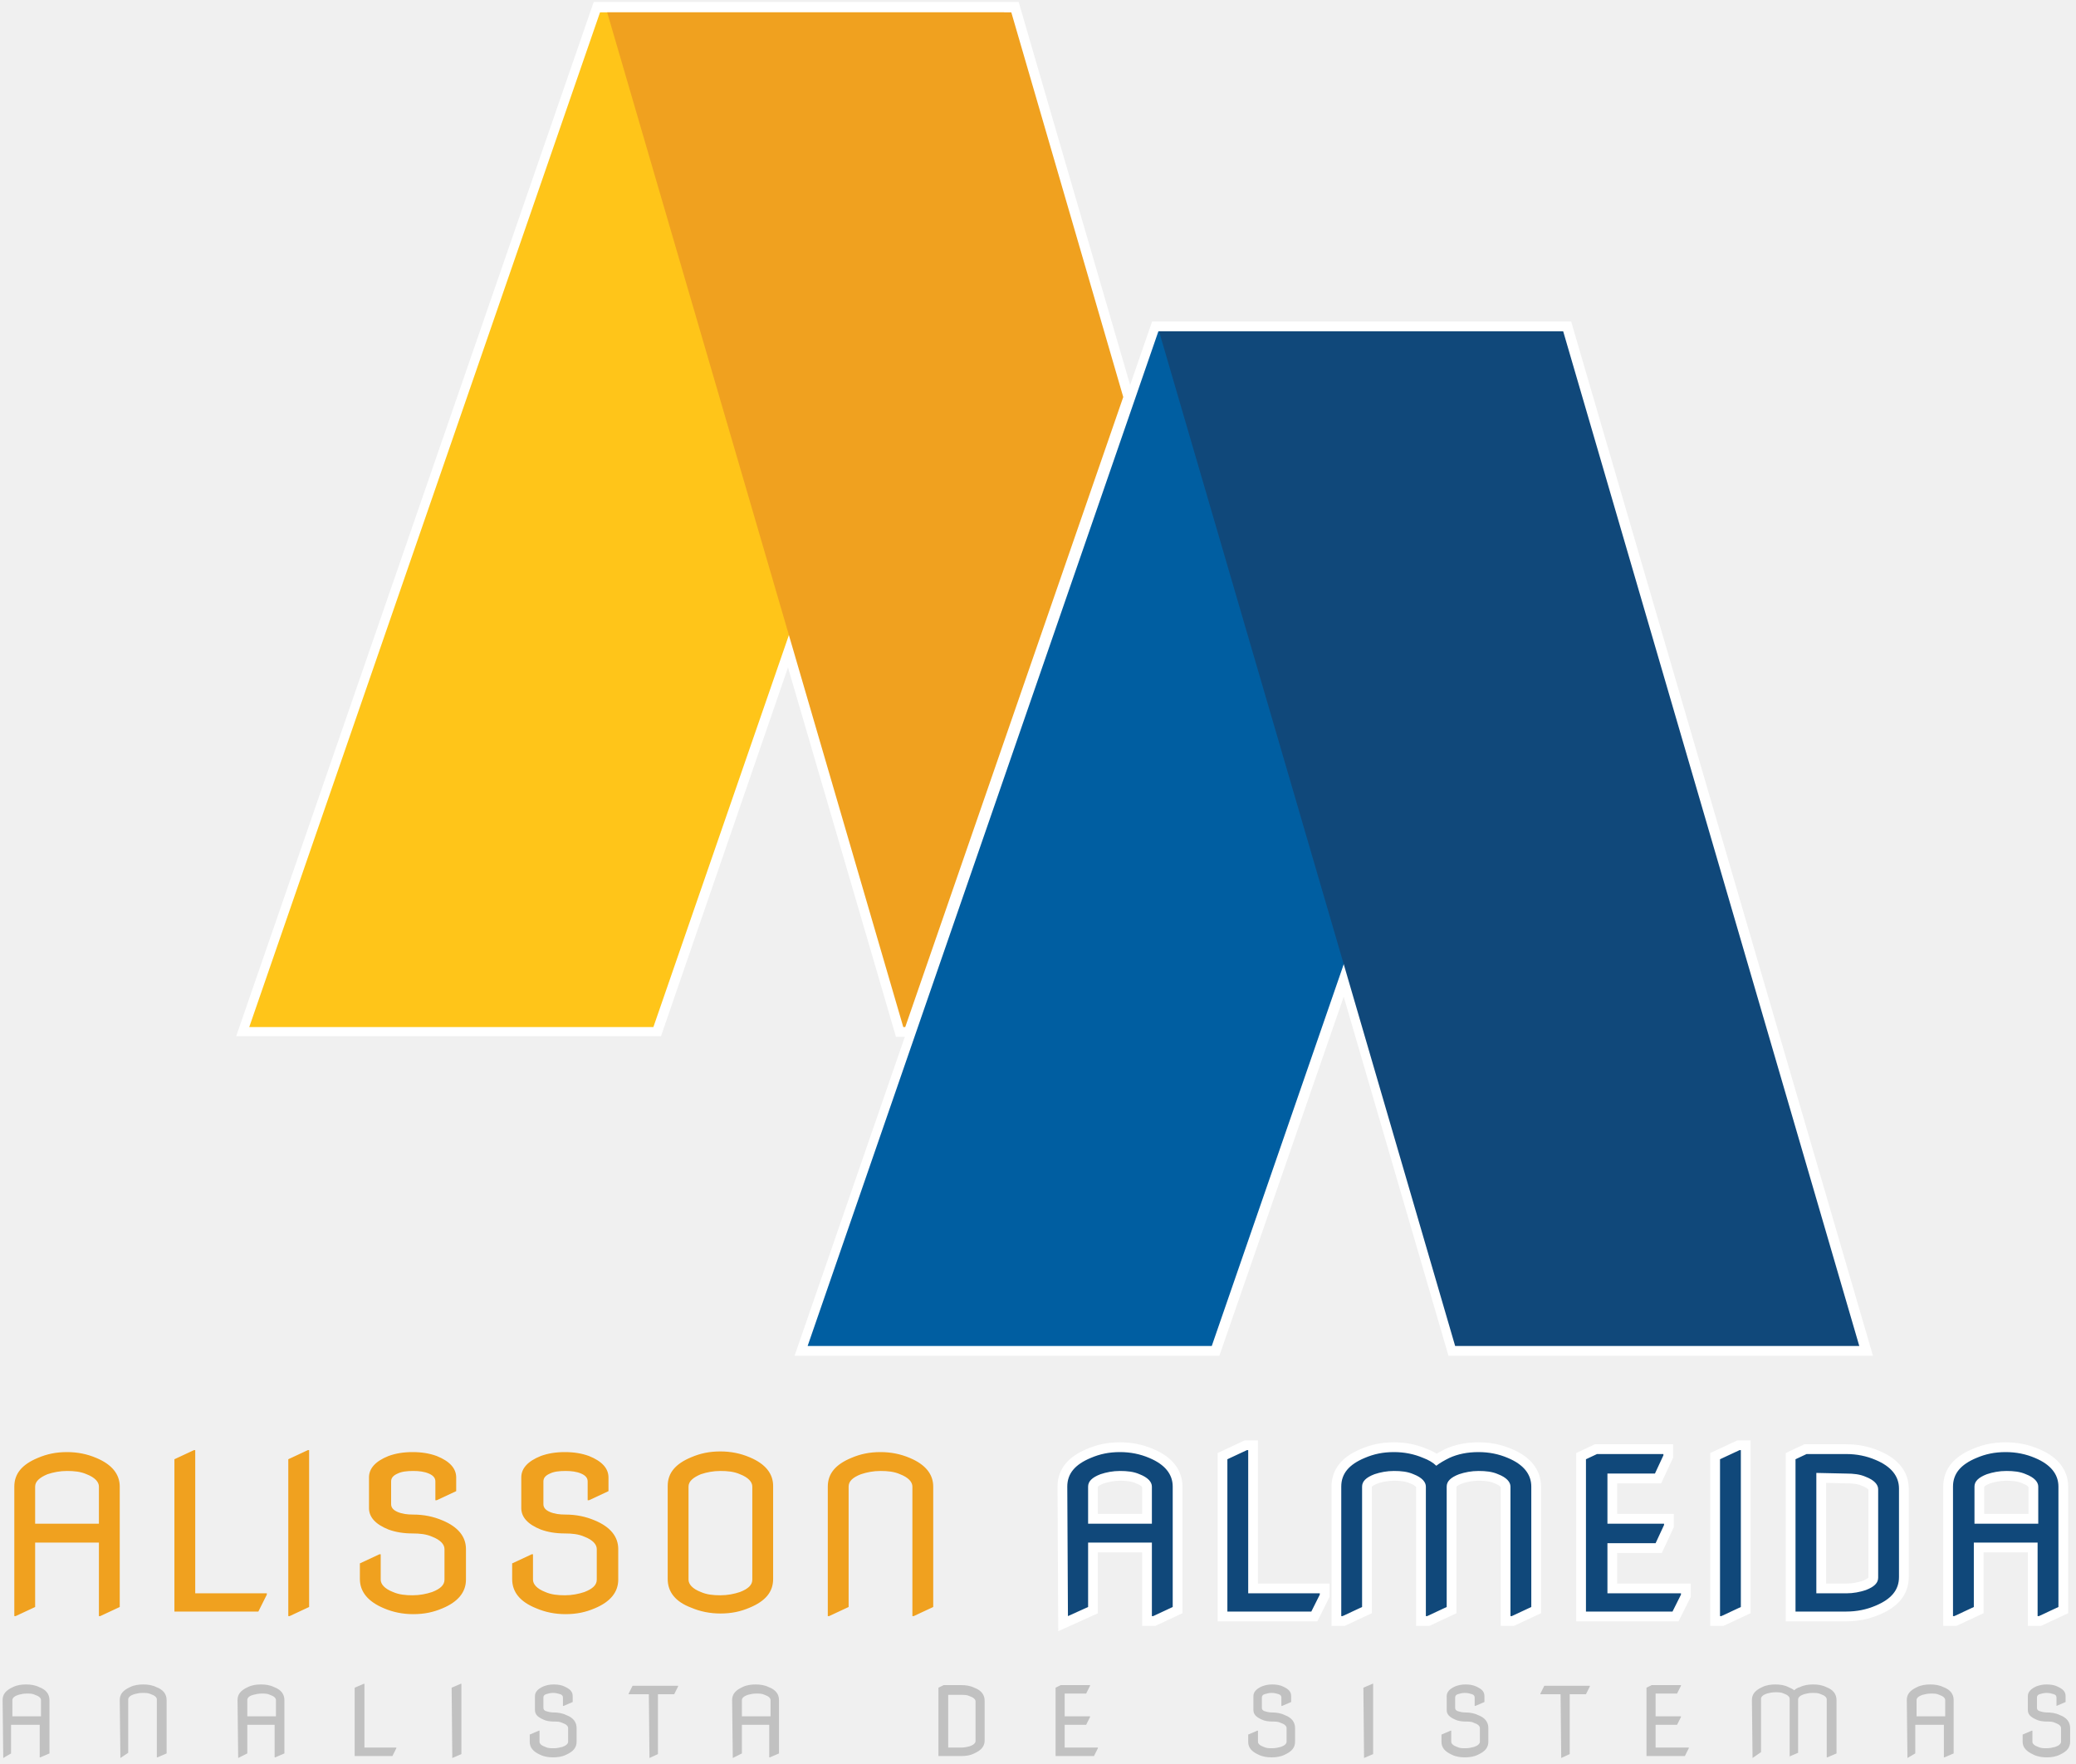
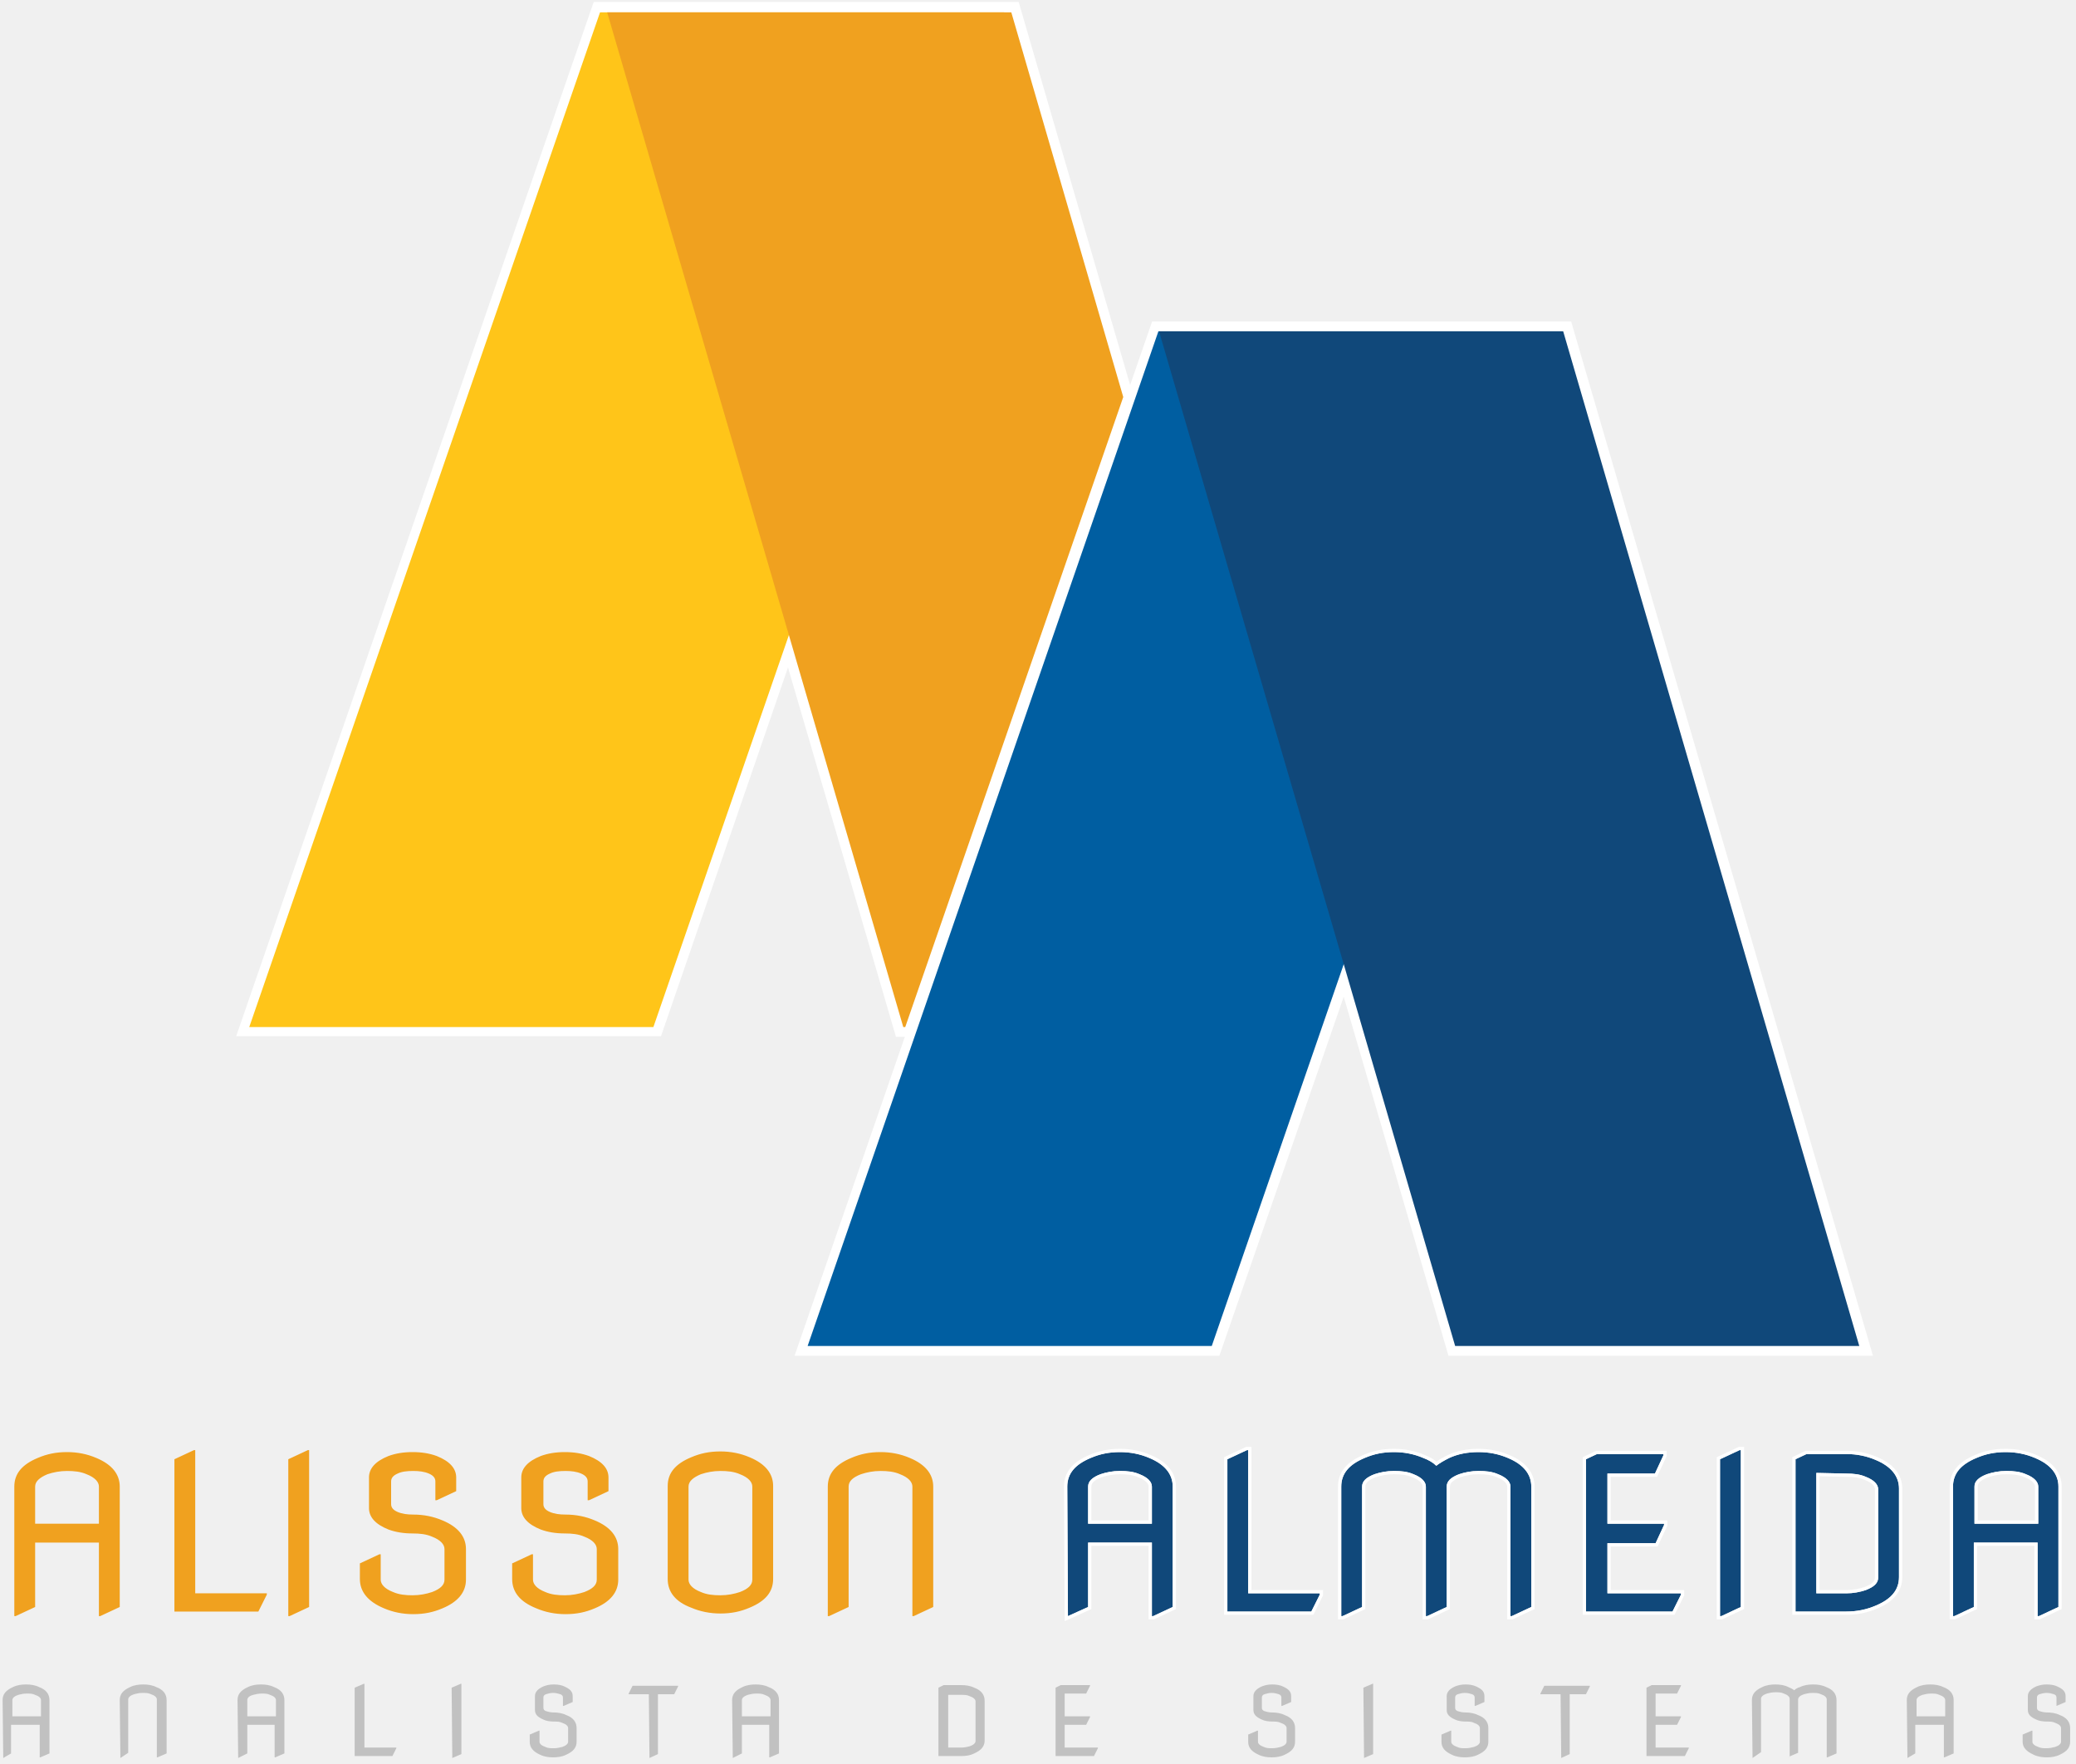
<svg xmlns="http://www.w3.org/2000/svg" width="319" height="271" viewBox="0 0 319 271" fill="none">
  <path fill-rule="evenodd" clip-rule="evenodd" d="M121.2 97.6L138.8 157.8H139.1L172.6 60.9L155.4 1.8H154.4H92.3L38.4 157.7H100.5L121.2 97.6Z" fill="#F0A11F" stroke="white" stroke-width="3" stroke-miterlimit="3" stroke-linecap="square" />
  <path fill-rule="evenodd" clip-rule="evenodd" d="M178.1 50.9L124.2 206.8H186.3L206.6 148.2L223.7 206.8H285.8L240.3 50.9H178.1Z" fill="#005EA1" stroke="white" stroke-width="3" stroke-miterlimit="3" stroke-linecap="square" />
  <path d="M100.4 157.8H38.3L92.2 1.9H154.3L100.4 157.8Z" fill="#FFC519" />
  <path fill-rule="evenodd" clip-rule="evenodd" d="M139.1 157.8H138.8L93.3 1.9H155.4L172.6 61L139.1 157.8Z" fill="#F0A11F" />
  <path d="M186.2 206.8H124.1L178 50.9H240.1L186.2 206.8Z" fill="#005EA1" />
  <path d="M223.6 206.8H285.7L240.2 50.9H178.1L223.6 206.8Z" fill="#10487A" />
  <path d="M2.4 248.3H2.2V228.4C2.2 226.4 3.4 225 5.8 224C7.2 223.4 8.6 223.1 10.3 223.1C11.9 223.1 13.4 223.4 14.8 224C17.2 225 18.4 226.5 18.4 228.4C18.4 228.4 18.4 234.6 18.4 246.9L15.4 248.3H15.2V237H5.4V246.9L2.4 248.3ZM5.4 228.4V234.1H15.2V228.4C15.2 227.7 14.6 227 13.3 226.5C12.4 226.1 11.4 226 10.3 226C9.2 226 8.2 226.2 7.3 226.5C6.1 227 5.4 227.6 5.4 228.4ZM39.7 247.6H26.8V224.2L29.8 222.8H30V244.8H41V245L39.7 247.6ZM44.5 248.3H44.3V224.2L47.3 222.8H47.5V246.9L44.5 248.3ZM55.3 242.6V240.2L58.3 238.8H58.5V242.7C58.5 243.4 59.1 244.1 60.4 244.6C61.3 245 62.3 245.1 63.4 245.1C64.5 245.1 65.5 244.9 66.4 244.6C67.7 244.1 68.3 243.5 68.3 242.7V238C68.3 237.3 67.7 236.6 66.4 236.1C65.5 235.7 64.5 235.6 63.4 235.6C62 235.6 60.8 235.4 59.7 235C57.7 234.2 56.7 233.1 56.7 231.7V227C56.7 225.6 57.7 224.5 59.7 223.7C60.8 223.3 62 223.1 63.4 223.1C64.8 223.1 66 223.3 67.1 223.7C69.1 224.5 70.1 225.6 70.1 227V229.1L67.1 230.5H66.9V227.6C66.9 227.1 66.6 226.7 65.9 226.4C65.2 226.1 64.4 226 63.5 226C62.5 226 61.7 226.1 61.1 226.4C60.4 226.7 60.1 227.1 60.1 227.6V231.1C60.1 231.6 60.4 232 61.1 232.3C61.8 232.6 62.6 232.7 63.5 232.7C65.1 232.7 66.6 233 68 233.6C70.4 234.6 71.6 236.1 71.6 238V242.7C71.6 244.6 70.4 246.1 68 247.1C66.6 247.7 65.2 248 63.5 248C61.9 248 60.4 247.7 59 247.1C56.6 246.1 55.3 244.6 55.3 242.6ZM78.7 242.6V240.2L81.7 238.8H81.9V242.7C81.9 243.4 82.5 244.1 83.8 244.6C84.7 245 85.7 245.1 86.8 245.1C87.9 245.1 88.9 244.9 89.8 244.6C91.1 244.1 91.7 243.5 91.7 242.7V238C91.7 237.3 91.1 236.6 89.8 236.1C88.9 235.7 87.9 235.6 86.8 235.6C85.4 235.6 84.2 235.4 83.1 235C81.1 234.2 80.1 233.1 80.1 231.7V227C80.1 225.6 81.1 224.5 83.1 223.7C84.2 223.3 85.4 223.1 86.8 223.1C88.2 223.1 89.4 223.3 90.5 223.7C92.5 224.5 93.5 225.6 93.5 227V229.1L90.5 230.5H90.3V227.6C90.3 227.1 90 226.7 89.3 226.4C88.6 226.1 87.8 226 86.9 226C85.9 226 85.1 226.1 84.5 226.4C83.8 226.7 83.5 227.1 83.5 227.6V231.1C83.5 231.6 83.8 232 84.5 232.3C85.2 232.6 86 232.7 86.9 232.7C88.5 232.7 90 233 91.4 233.6C93.8 234.6 95 236.1 95 238V242.7C95 244.6 93.8 246.1 91.4 247.1C90 247.7 88.6 248 86.9 248C85.3 248 83.8 247.7 82.4 247.1C79.9 246.1 78.7 244.6 78.7 242.6ZM105.8 228.4V242.7C105.8 243.4 106.4 244.1 107.7 244.6C108.6 245 109.6 245.1 110.7 245.1C111.8 245.1 112.8 244.9 113.7 244.6C115 244.1 115.6 243.5 115.6 242.7V228.4C115.6 227.7 115 227 113.7 226.5C112.8 226.1 111.8 226 110.7 226C109.6 226 108.6 226.2 107.7 226.5C106.5 227 105.8 227.6 105.8 228.4ZM102.6 242.6C102.6 242.6 102.6 237.8 102.6 228.3C102.6 226.3 103.8 224.9 106.2 223.9C107.6 223.3 109 223 110.7 223C112.3 223 113.8 223.3 115.2 223.9C117.6 224.9 118.8 226.4 118.8 228.3V242.6C118.8 244.6 117.6 246 115.2 247C113.8 247.6 112.4 247.9 110.7 247.9C109.1 247.9 107.6 247.6 106.2 247C103.8 246.1 102.6 244.6 102.6 242.6ZM127.4 248.3H127.2V228.4C127.2 226.4 128.4 225 130.8 224C132.2 223.4 133.6 223.1 135.3 223.1C136.9 223.1 138.4 223.4 139.8 224C142.2 225 143.4 226.5 143.4 228.4V246.9L140.4 248.3H140.2V228.4C140.2 227.7 139.6 227 138.3 226.5C137.4 226.1 136.4 226 135.3 226C134.2 226 133.2 226.2 132.3 226.5C131 227 130.4 227.6 130.4 228.4V246.9L127.4 248.3Z" fill="#F0A11F" />
  <path d="M191.8 267.6V266.5L193.2 265.9H193.3V267.6C193.3 267.9 193.6 268.2 194.2 268.4C194.6 268.6 195 268.6 195.5 268.6C196 268.6 196.4 268.5 196.8 268.4C197.4 268.2 197.7 267.9 197.7 267.6V265.5C197.7 265.2 197.4 264.9 196.8 264.7C196.4 264.5 196 264.5 195.5 264.5C194.9 264.5 194.3 264.4 193.9 264.2C193 263.8 192.6 263.4 192.6 262.7V260.6C192.6 260 193 259.5 193.9 259.1C194.4 258.9 194.9 258.8 195.5 258.8C196.1 258.8 196.7 258.9 197.1 259.1C198 259.5 198.4 259.9 198.4 260.6V261.5L197 262.1H196.9V260.8C196.9 260.6 196.8 260.4 196.5 260.3C196.2 260.2 195.8 260.1 195.4 260.1C195 260.1 194.6 260.2 194.3 260.3C194 260.4 193.9 260.6 193.9 260.8V262.4C193.9 262.6 194 262.8 194.3 262.9C194.6 263 195 263.1 195.4 263.1C196.1 263.1 196.8 263.2 197.4 263.5C198.5 263.9 199 264.6 199 265.5V267.6C199 268.5 198.5 269.1 197.4 269.6C196.8 269.9 196.1 270 195.4 270C194.7 270 194 269.9 193.4 269.6C192.3 269.1 191.8 268.5 191.8 267.6ZM209.6 270.1L209.5 259.3L210.9 258.7H211V269.5L209.6 270.1ZM221.5 267.6V266.5L222.9 265.9H223V267.6C223 267.9 223.3 268.2 223.9 268.4C224.3 268.6 224.7 268.6 225.2 268.6C225.7 268.6 226.1 268.5 226.5 268.4C227.1 268.2 227.4 267.9 227.4 267.6V265.5C227.4 265.2 227.1 264.9 226.5 264.7C226.1 264.5 225.7 264.5 225.2 264.5C224.6 264.5 224 264.4 223.6 264.2C222.7 263.8 222.3 263.4 222.3 262.7V260.6C222.3 260 222.7 259.5 223.6 259.1C224.1 258.9 224.6 258.8 225.2 258.8C225.8 258.8 226.4 258.9 226.8 259.1C227.7 259.5 228.1 259.9 228.1 260.6V261.5L226.7 262.1H226.6V260.8C226.6 260.6 226.5 260.4 226.2 260.3C225.9 260.2 225.5 260.1 225.1 260.1C224.7 260.1 224.3 260.2 224 260.3C223.7 260.4 223.6 260.6 223.6 260.8V262.4C223.6 262.6 223.7 262.8 224 262.9C224.3 263 224.7 263.1 225.1 263.1C225.8 263.1 226.5 263.2 227.1 263.5C228.2 263.9 228.7 264.6 228.7 265.5V267.6C228.7 268.5 228.2 269.1 227.1 269.6C226.5 269.9 225.8 270 225.1 270C224.4 270 223.7 269.9 223.1 269.6C222 269.1 221.5 268.5 221.5 267.6ZM239.9 270.1L239.8 260.3H236.7V260.2L237.3 259H244.3V259.1L243.7 260.3H241.2V269.5L239.9 270.1ZM258.9 269.8H253V259.3L253.8 258.9H258.3V259L257.7 260.2H254.4V263.7H258.3V263.8L257.7 265H254.4V268.5H259.5V268.6L258.9 269.8ZM269.3 270.1L269.2 261.2C269.2 260.3 269.7 259.7 270.8 259.2C271.4 258.9 272.1 258.8 272.8 258.8C273.5 258.8 274.2 258.9 274.8 259.2C275.2 259.4 275.5 259.5 275.7 259.7C275.9 259.5 276.2 259.3 276.6 259.2C277.2 258.9 277.9 258.8 278.6 258.8C279.3 258.8 280 258.9 280.6 259.2C281.7 259.6 282.2 260.3 282.2 261.2V269.4L280.8 270H280.7V261.1C280.7 260.8 280.4 260.5 279.8 260.3C279.4 260.1 279 260.1 278.5 260.1C278 260.1 277.6 260.2 277.2 260.3C276.6 260.5 276.3 260.8 276.3 261.1V269.3L274.9 269.9H275V261C275 260.7 274.7 260.4 274.1 260.2C273.7 260 273.3 260 272.8 260C272.3 260 271.9 260.1 271.5 260.2C270.9 260.4 270.6 260.7 270.6 261V269.2L269.3 270.1ZM293.1 270.1L293 261.2C293 260.3 293.5 259.7 294.6 259.2C295.2 258.9 295.9 258.8 296.6 258.8C297.3 258.8 298 258.9 298.6 259.2C299.7 259.6 300.2 260.3 300.2 261.2C300.2 261.2 300.2 263.9 300.2 269.4L298.8 270H298.7V265H294.3V269.4L293.1 270.1ZM294.5 261.2V263.7H298.9V261.2C298.9 260.9 298.6 260.6 298 260.4C297.6 260.2 297.2 260.2 296.7 260.2C296.2 260.2 295.8 260.3 295.4 260.4C294.8 260.6 294.5 260.9 294.5 261.2ZM310.8 267.6V266.5L312.2 265.9H312.3V267.6C312.3 267.9 312.6 268.2 313.2 268.4C313.6 268.6 314 268.6 314.5 268.6C315 268.6 315.4 268.5 315.8 268.4C316.4 268.2 316.7 267.9 316.7 267.6V265.5C316.7 265.2 316.4 264.9 315.8 264.7C315.4 264.5 315 264.5 314.5 264.5C313.9 264.5 313.3 264.4 312.9 264.2C312 263.8 311.6 263.4 311.6 262.7V260.6C311.6 260 312 259.5 312.9 259.1C313.4 258.9 313.9 258.8 314.5 258.8C315.1 258.8 315.7 258.9 316.1 259.1C317 259.5 317.4 259.9 317.4 260.6V261.5L316 262.1V260.8C316 260.6 315.9 260.4 315.6 260.3C315.3 260.2 314.9 260.1 314.5 260.1C314.1 260.1 313.7 260.2 313.4 260.3C313.1 260.4 313 260.6 313 260.8V262.4C313 262.6 313.1 262.8 313.4 262.9C313.7 263 314.1 263.1 314.5 263.1C315.2 263.1 315.9 263.2 316.5 263.5C317.6 263.9 318.1 264.6 318.1 265.5V267.6C318.1 268.5 317.6 269.1 316.5 269.6C315.9 269.9 315.2 270 314.5 270C313.8 270 313.1 269.9 312.5 269.6C311.4 269.1 310.8 268.5 310.8 267.6ZM145.7 260.3V268.5H147.7C148.2 268.5 148.6 268.4 149 268.3C149.6 268.1 149.9 267.8 149.9 267.5V261.4C149.9 261.1 149.6 260.8 149 260.6C148.6 260.4 148.2 260.4 147.7 260.4H145.7V260.3ZM147.7 269.8H144.2V259.3L145 258.9H147.7C148.4 258.9 149.1 259 149.7 259.3C150.8 259.7 151.3 260.4 151.3 261.3V267.4C151.3 268.3 150.8 268.9 149.7 269.4C149.1 269.7 148.5 269.8 147.7 269.8ZM168.1 269.8H162.2V259.3L163 258.9H167.5V259L166.9 260.2H163.6V263.7H167.5V263.8L166.9 265H163.6V268.5H168.7V268.6L168.1 269.8ZM0.5 270.1L0.4 261.2C0.4 260.3 0.9 259.7 2 259.2C2.6 258.9 3.3 258.8 4 258.8C4.7 258.8 5.4 258.9 6 259.2C7.1 259.6 7.6 260.3 7.6 261.2C7.6 261.2 7.6 263.9 7.6 269.4L6.2 270H6.1V265H1.7V269.4L0.5 270.1ZM1.9 261.2V263.7H6.3V261.2C6.3 260.9 6 260.6 5.4 260.4C5 260.2 4.6 260.2 4.1 260.2C3.6 260.2 3.2 260.3 2.8 260.4C2.2 260.6 1.9 260.9 1.9 261.2ZM18.5 270.1L18.4 261.2C18.4 260.3 18.9 259.7 20 259.2C20.6 258.9 21.3 258.8 22 258.8C22.7 258.8 23.4 258.9 24 259.2C25.1 259.6 25.6 260.3 25.6 261.2V269.4L24.2 270H24.1V261.1C24.1 260.8 23.8 260.5 23.2 260.3C22.8 260.1 22.4 260.1 21.9 260.1C21.4 260.1 21 260.2 20.6 260.3C20 260.5 19.7 260.8 19.7 261.1V269.3L18.5 270.1ZM36.6 270.1L36.5 261.2C36.5 260.3 37 259.7 38.1 259.2C38.7 258.9 39.4 258.8 40.1 258.8C40.8 258.8 41.5 258.9 42.1 259.2C43.2 259.6 43.7 260.3 43.7 261.2C43.7 261.2 43.7 263.9 43.7 269.4L42.3 270H42.2V265H38V269.4L36.6 270.1ZM38 261.2V263.7H42.4V261.2C42.4 260.9 42.1 260.6 41.5 260.4C41.1 260.2 40.7 260.2 40.2 260.2C39.7 260.2 39.3 260.3 38.9 260.4C38.2 260.6 38 260.9 38 261.2ZM60.3 269.8H54.5V259.3L55.9 258.7H56V268.5H60.9V268.6L60.3 269.8ZM69.5 270.1L69.4 259.3L70.8 258.7H70.9V269.5L69.5 270.1ZM81.4 267.6V266.5L82.8 265.9H82.9V267.6C82.9 267.9 83.2 268.2 83.8 268.4C84.2 268.6 84.6 268.6 85.1 268.6C85.6 268.6 86 268.5 86.4 268.4C87 268.2 87.3 267.9 87.3 267.6V265.5C87.3 265.2 87 264.9 86.4 264.7C86 264.5 85.6 264.5 85.1 264.5C84.5 264.5 83.9 264.4 83.5 264.2C82.6 263.8 82.2 263.4 82.2 262.7V260.6C82.2 260 82.6 259.5 83.5 259.1C84 258.9 84.5 258.8 85.1 258.8C85.7 258.8 86.3 258.9 86.7 259.1C87.6 259.5 88 259.9 88 260.6V261.5L86.6 262.1H86.5V260.8C86.5 260.6 86.4 260.4 86.1 260.3C85.8 260.2 85.4 260.1 85 260.1C84.6 260.1 84.2 260.2 83.9 260.3C83.6 260.4 83.5 260.6 83.5 260.8V262.4C83.5 262.6 83.6 262.8 83.9 262.9C84.2 263 84.6 263.1 85 263.1C85.7 263.1 86.4 263.2 87 263.5C88.1 263.9 88.6 264.6 88.6 265.5V267.6C88.6 268.5 88.1 269.1 87 269.6C86.4 269.9 85.7 270 85 270C84.3 270 83.6 269.9 83 269.6C81.9 269.1 81.4 268.5 81.4 267.6ZM99.8 270.1L99.7 260.3H96.6V260.2L97.2 259H104.2V259.1L103.6 260.3H101.1V269.5L99.8 270.1ZM112.6 270.1L112.5 261.2C112.5 260.3 113 259.7 114.1 259.2C114.7 258.9 115.4 258.8 116.1 258.8C116.8 258.8 117.5 258.9 118.1 259.2C119.2 259.6 119.7 260.3 119.7 261.2C119.7 261.2 119.7 263.9 119.7 269.4L118.3 270H118.2V265H114V269.4L112.6 270.1ZM114 261.2V263.7H118.4V261.2C118.4 260.9 118.1 260.6 117.5 260.4C117.1 260.2 116.7 260.2 116.2 260.2C115.7 260.2 115.3 260.3 114.9 260.4C114.3 260.6 114 260.9 114 261.2Z" fill="#C1C1C1" />
-   <path d="M164.1 248.3L164 228.4C164 226.4 165.2 225 167.6 224C169 223.4 170.4 223.1 172.1 223.1C173.7 223.1 175.2 223.4 176.6 224C179 225 180.2 226.5 180.2 228.4C180.2 228.4 180.2 234.6 180.2 246.9L177.2 248.3H177V237H167.2V246.9L164.1 248.3ZM167.2 228.4V234.1H177V228.4C177 227.7 176.4 227 175.1 226.5C174.2 226.1 173.2 226 172.1 226C171 226 170 226.2 169.1 226.5C167.8 227 167.2 227.6 167.2 228.4ZM201.5 247.6H188.6V224.2L191.6 222.8H191.8V244.8H202.8V245L201.5 247.6ZM206.3 248.3H206.1V228.4C206.1 226.4 207.3 225 209.7 224C211.1 223.4 212.5 223.1 214.2 223.1C215.8 223.1 217.3 223.4 218.7 224C219.5 224.3 220.2 224.7 220.7 225.2C221.2 224.8 221.9 224.4 222.7 224C224 223.4 225.5 223.1 227.2 223.1C228.8 223.1 230.3 223.4 231.7 224C234.1 225 235.3 226.5 235.3 228.4V246.9L232.3 248.3H232.1V228.4C232.1 227.7 231.5 227 230.2 226.5C229.3 226.1 228.3 226 227.2 226C226.1 226 225.1 226.2 224.2 226.5C222.9 227 222.3 227.6 222.3 228.4V246.9L219.3 248.3H219.1V228.4C219.1 227.7 218.5 227 217.2 226.5C216.3 226.1 215.3 226 214.2 226C213.1 226 212.1 226.2 211.2 226.5C209.9 227 209.3 227.6 209.3 228.4V246.9L206.3 248.3ZM257 247.6H243.7V224.2L245.4 223.4H255.6V223.6L254.3 226.4H247V234.1H255.7V234.3L254.4 237.1H247V244.8H258.3V245L257 247.6ZM264.5 248.3H264.3V224.2L267.3 222.8H267.5V246.9L264.5 248.3ZM279.1 226.3V244.8H283.7C284.8 244.8 285.8 244.6 286.7 244.3C288 243.8 288.6 243.2 288.6 242.4V228.8C288.6 228.1 288 227.4 286.7 226.9C285.8 226.5 284.8 226.4 283.7 226.4L279.1 226.3ZM283.7 247.6H275.9V224.2L277.6 223.4H283.7C285.3 223.4 286.8 223.7 288.2 224.3C290.6 225.3 291.8 226.8 291.8 228.7V242.3C291.8 244.3 290.6 245.7 288.2 246.7C286.8 247.3 285.3 247.6 283.7 247.6ZM300.3 248.3H300.1V228.4C300.1 226.4 301.3 225 303.7 224C305.1 223.4 306.5 223.1 308.2 223.1C309.8 223.1 311.3 223.4 312.7 224C315.1 225 316.3 226.5 316.3 228.4C316.3 228.4 316.3 234.6 316.3 246.9L313.3 248.3H313.1V237H303.3V246.9L300.3 248.3ZM303.4 228.4V234.1H313.2V228.4C313.2 227.7 312.6 227 311.3 226.5C310.4 226.1 309.4 226 308.3 226C307.2 226 306.2 226.2 305.3 226.5C304 227 303.4 227.6 303.4 228.4Z" fill="#10487A" stroke="white" stroke-width="3" stroke-miterlimit="3" stroke-linecap="square" />
+   <mask id="path-9-outside-1_2_276" maskUnits="userSpaceOnUse" x="163" y="221.8" width="154" height="28" fill="black">
+     <rect fill="white" x="163" y="221.8" width="154" height="28" />
+     <path d="M164.1 248.3L164 228.4C164 226.4 165.2 225 167.6 224C169 223.4 170.4 223.1 172.1 223.1C173.7 223.1 175.2 223.4 176.6 224C179 225 180.2 226.5 180.2 228.4C180.2 228.4 180.2 234.6 180.2 246.9L177.2 248.3H177V237H167.2V246.9L164.1 248.3ZM167.2 228.4V234.1H177V228.4C177 227.7 176.4 227 175.1 226.5C174.2 226.1 173.2 226 172.1 226C171 226 170 226.2 169.1 226.5C167.8 227 167.2 227.6 167.2 228.4ZM201.5 247.6H188.6V224.2L191.6 222.8H191.8V244.8H202.8V245L201.5 247.6ZM206.3 248.3H206.1V228.4C206.1 226.4 207.3 225 209.7 224C211.1 223.4 212.5 223.1 214.2 223.1C215.8 223.1 217.3 223.4 218.7 224C219.5 224.3 220.2 224.7 220.7 225.2C221.2 224.8 221.9 224.4 222.7 224C224 223.4 225.5 223.1 227.2 223.1C228.8 223.1 230.3 223.4 231.7 224C234.1 225 235.3 226.5 235.3 228.4V246.9L232.3 248.3H232.1V228.4C232.1 227.7 231.5 227 230.2 226.5C229.3 226.1 228.3 226 227.2 226C226.1 226 225.1 226.2 224.2 226.5C222.9 227 222.3 227.6 222.3 228.4V246.9L219.3 248.3H219.1V228.4C219.1 227.7 218.5 227 217.2 226.5C216.3 226.1 215.3 226 214.2 226C213.1 226 212.1 226.2 211.2 226.5C209.9 227 209.3 227.6 209.3 228.4V246.9L206.3 248.3ZM257 247.6H243.7V224.2L245.4 223.4H255.6V223.6L254.3 226.4H247V234.1H255.7V234.3L254.4 237.1H247V244.8H258.3V245L257 247.6ZM264.5 248.3H264.3V224.2L267.3 222.8H267.5V246.9L264.5 248.3ZM279.1 226.3V244.8H283.7C284.8 244.8 285.8 244.6 286.7 244.3C288 243.8 288.6 243.2 288.6 242.4V228.8C288.6 228.1 288 227.4 286.7 226.9C285.8 226.5 284.8 226.4 283.7 226.4L279.1 226.3ZM283.7 247.6H275.9V224.2L277.6 223.4H283.7C285.3 223.4 286.8 223.7 288.2 224.3C290.6 225.3 291.8 226.8 291.8 228.7V242.3C291.8 244.3 290.6 245.7 288.2 246.7C286.8 247.3 285.3 247.6 283.7 247.6ZM300.3 248.3H300.1V228.4C300.1 226.4 301.3 225 303.7 224C305.1 223.4 306.5 223.1 308.2 223.1C309.8 223.1 311.3 223.4 312.7 224C315.1 225 316.3 226.5 316.3 228.4C316.3 228.4 316.3 234.6 316.3 246.9L313.3 248.3H313.1V237H303.3V246.9L300.3 248.3ZM303.4 228.4V234.1H313.2V228.4C313.2 227.7 312.6 227 311.3 226.5C310.4 226.1 309.4 226 308.3 226C307.2 226 306.2 226.2 305.3 226.5C304 227 303.4 227.6 303.4 228.4Z" />
+   </mask>
  <path d="M164.1 248.3L164 228.4C164 226.4 165.2 225 167.6 224C169 223.4 170.4 223.1 172.1 223.1C173.7 223.1 175.2 223.4 176.6 224C179 225 180.2 226.5 180.2 228.4C180.2 228.4 180.2 234.6 180.2 246.9L177.2 248.3H177V237H167.2V246.9L164.1 248.3ZM167.2 228.4V234.1H177V228.4C177 227.7 176.4 227 175.1 226.5C174.2 226.1 173.2 226 172.1 226C171 226 170 226.2 169.1 226.5C167.8 227 167.2 227.6 167.2 228.4ZM201.5 247.6H188.6V224.2L191.6 222.8H191.8V244.8H202.8V245L201.5 247.6ZM206.3 248.3H206.1V228.4C206.1 226.4 207.3 225 209.7 224C211.1 223.4 212.5 223.1 214.2 223.1C215.8 223.1 217.3 223.4 218.7 224C219.5 224.3 220.2 224.7 220.7 225.2C221.2 224.8 221.9 224.4 222.7 224C224 223.4 225.5 223.1 227.2 223.1C228.8 223.1 230.3 223.4 231.7 224C234.1 225 235.3 226.5 235.3 228.4V246.9L232.3 248.3H232.1V228.4C232.1 227.7 231.5 227 230.2 226.5C229.3 226.1 228.3 226 227.2 226C226.1 226 225.1 226.2 224.2 226.5C222.9 227 222.3 227.6 222.3 228.4V246.9L219.3 248.3H219.1V228.4C219.1 227.7 218.5 227 217.2 226.5C216.3 226.1 215.3 226 214.2 226C213.1 226 212.1 226.2 211.2 226.5C209.9 227 209.3 227.6 209.3 228.4V246.9L206.3 248.3ZM257 247.6H243.7V224.2L245.4 223.4H255.6V223.6L254.3 226.4H247V234.1H255.7V234.3L254.4 237.1H247V244.8H258.3V245L257 247.6ZM264.5 248.3H264.3V224.2L267.3 222.8H267.5V246.9L264.5 248.3ZM279.1 226.3V244.8H283.7C284.8 244.8 285.8 244.6 286.7 244.3C288 243.8 288.6 243.2 288.6 242.4V228.8C288.6 228.1 288 227.4 286.7 226.9C285.8 226.5 284.8 226.4 283.7 226.4L279.1 226.3ZM283.7 247.6H275.9V224.2L277.6 223.4H283.7C285.3 223.4 286.8 223.7 288.2 224.3C290.6 225.3 291.8 226.8 291.8 228.7V242.3C291.8 244.3 290.6 245.7 288.2 246.7C286.8 247.3 285.3 247.6 283.7 247.6ZM300.3 248.3H300.1V228.4C300.1 226.4 301.3 225 303.7 224C305.1 223.4 306.5 223.1 308.2 223.1C309.8 223.1 311.3 223.4 312.7 224C315.1 225 316.3 226.5 316.3 228.4C316.3 228.4 316.3 234.6 316.3 246.9L313.3 248.3H313.1V237H303.3V246.9L300.3 248.3ZM303.4 228.4V234.1H313.2V228.4C313.2 227.7 312.6 227 311.3 226.5C310.4 226.1 309.4 226 308.3 226C307.2 226 306.2 226.2 305.3 226.5C304 227 303.4 227.6 303.4 228.4Z" fill="#10487A" />
+   <path d="M164.1 248.3L164 228.4C164 226.4 165.2 225 167.6 224C169 223.4 170.4 223.1 172.1 223.1C173.7 223.1 175.2 223.4 176.6 224C179 225 180.2 226.5 180.2 228.4C180.2 228.4 180.2 234.6 180.2 246.9L177.2 248.3H177V237H167.2V246.9L164.1 248.3ZM167.2 228.4V234.1H177V228.4C177 227.7 176.4 227 175.1 226.5C174.2 226.1 173.2 226 172.1 226C171 226 170 226.2 169.1 226.5C167.8 227 167.2 227.6 167.2 228.4ZM201.5 247.6H188.6V224.2L191.6 222.8H191.8V244.8H202.8V245L201.5 247.6ZM206.3 248.3H206.1V228.4C206.1 226.4 207.3 225 209.7 224C211.1 223.4 212.5 223.1 214.2 223.1C215.8 223.1 217.3 223.4 218.7 224C219.5 224.3 220.2 224.7 220.7 225.2C221.2 224.8 221.9 224.4 222.7 224C224 223.4 225.5 223.1 227.2 223.1C228.8 223.1 230.3 223.4 231.7 224C234.1 225 235.3 226.5 235.3 228.4V246.9L232.3 248.3H232.1V228.4C232.1 227.7 231.5 227 230.2 226.5C229.3 226.1 228.3 226 227.2 226C226.1 226 225.1 226.2 224.2 226.5C222.9 227 222.3 227.6 222.3 228.4V246.9L219.3 248.3H219.1V228.4C219.1 227.7 218.5 227 217.2 226.5C216.3 226.1 215.3 226 214.2 226C213.1 226 212.1 226.2 211.2 226.5C209.9 227 209.3 227.6 209.3 228.4V246.9L206.3 248.3ZM257 247.6H243.7V224.2L245.4 223.4H255.6V223.6L254.3 226.4H247V234.1H255.7V234.3L254.4 237.1H247V244.8H258.3V245L257 247.6ZM264.5 248.3H264.3V224.2L267.3 222.8H267.5V246.9L264.5 248.3ZM279.1 226.3V244.8H283.7C284.8 244.8 285.8 244.6 286.7 244.3C288 243.8 288.6 243.2 288.6 242.4V228.8C288.6 228.1 288 227.4 286.7 226.9C285.8 226.5 284.8 226.4 283.7 226.4L279.1 226.3ZM283.7 247.6H275.9V224.2L277.6 223.4H283.7C285.3 223.4 286.8 223.7 288.2 224.3C290.6 225.3 291.8 226.8 291.8 228.7V242.3C291.8 244.3 290.6 245.7 288.2 246.7C286.8 247.3 285.3 247.6 283.7 247.6ZM300.3 248.3H300.1V228.4C300.1 226.4 301.3 225 303.7 224C305.1 223.4 306.5 223.1 308.2 223.1C309.8 223.1 311.3 223.4 312.7 224C315.1 225 316.3 226.5 316.3 228.4C316.3 228.4 316.3 234.6 316.3 246.9L313.3 248.3H313.1V237H303.3V246.9L300.3 248.3ZM303.4 228.4V234.1H313.2V228.4C313.2 227.7 312.6 227 311.3 226.5C310.4 226.1 309.4 226 308.3 226C307.2 226 306.2 226.2 305.3 226.5C304 227 303.4 227.6 303.4 228.4Z" stroke="white" mask="url(#path-9-outside-1_2_276)" />
</svg>
